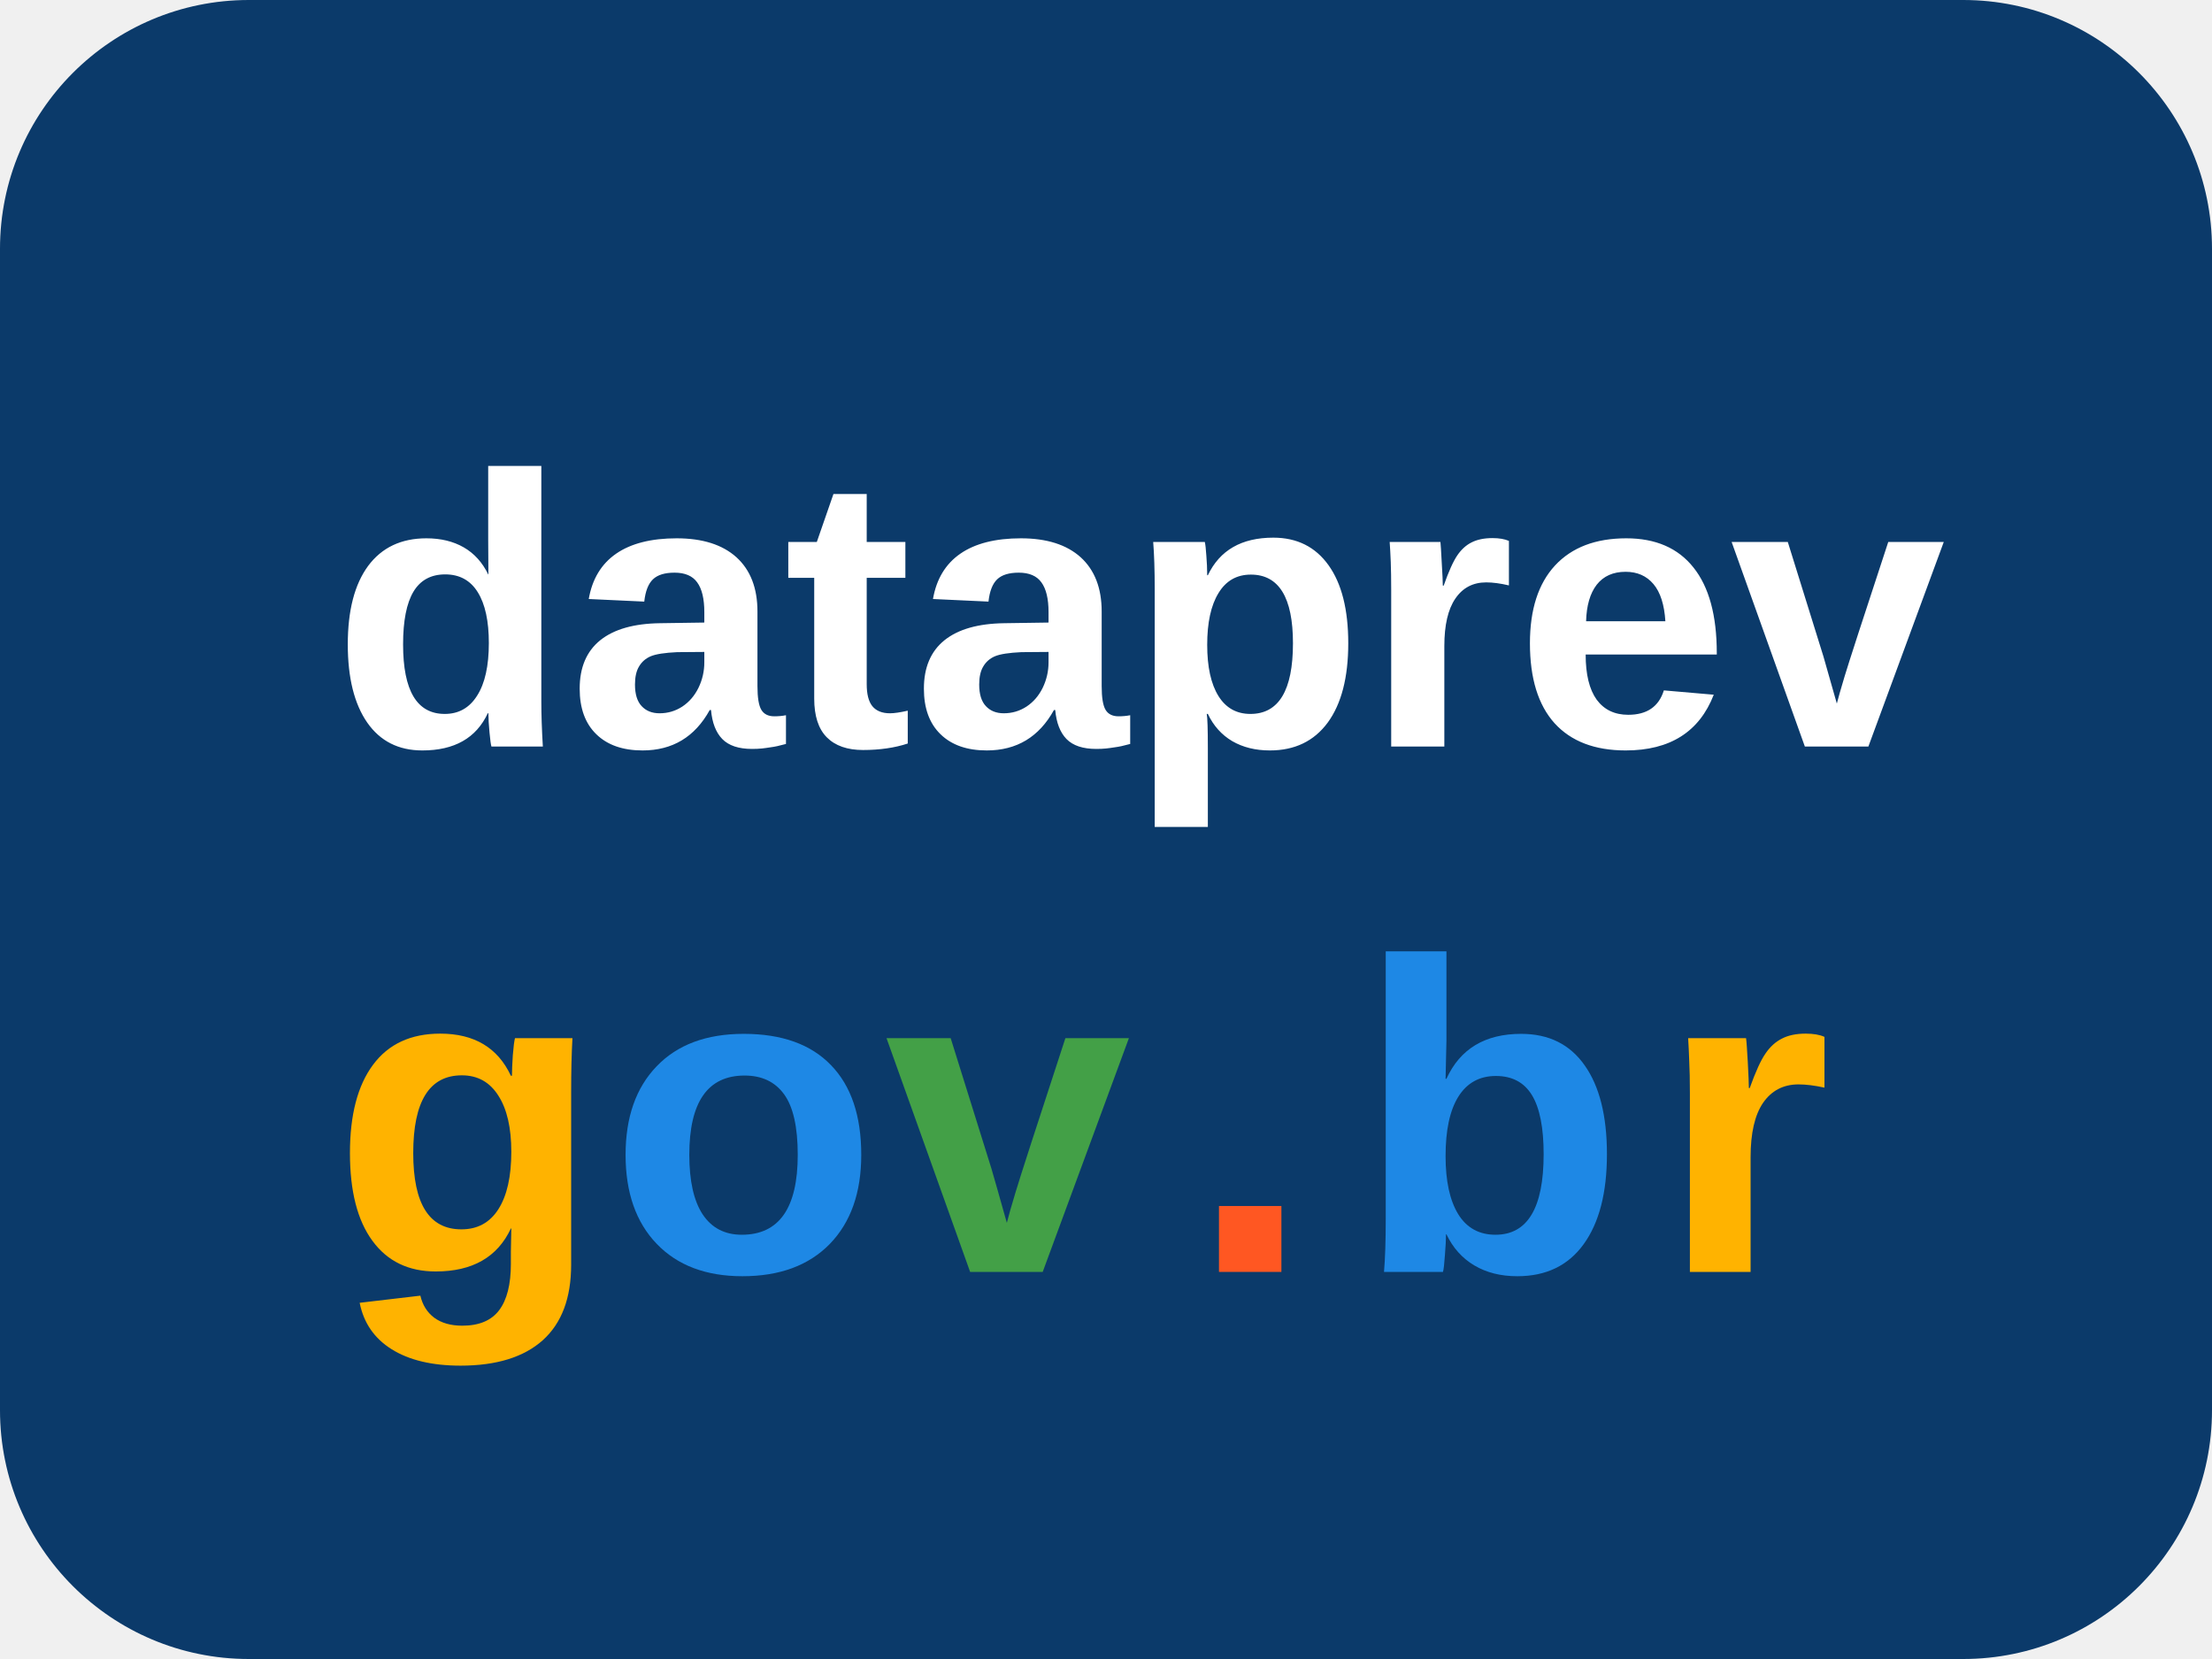
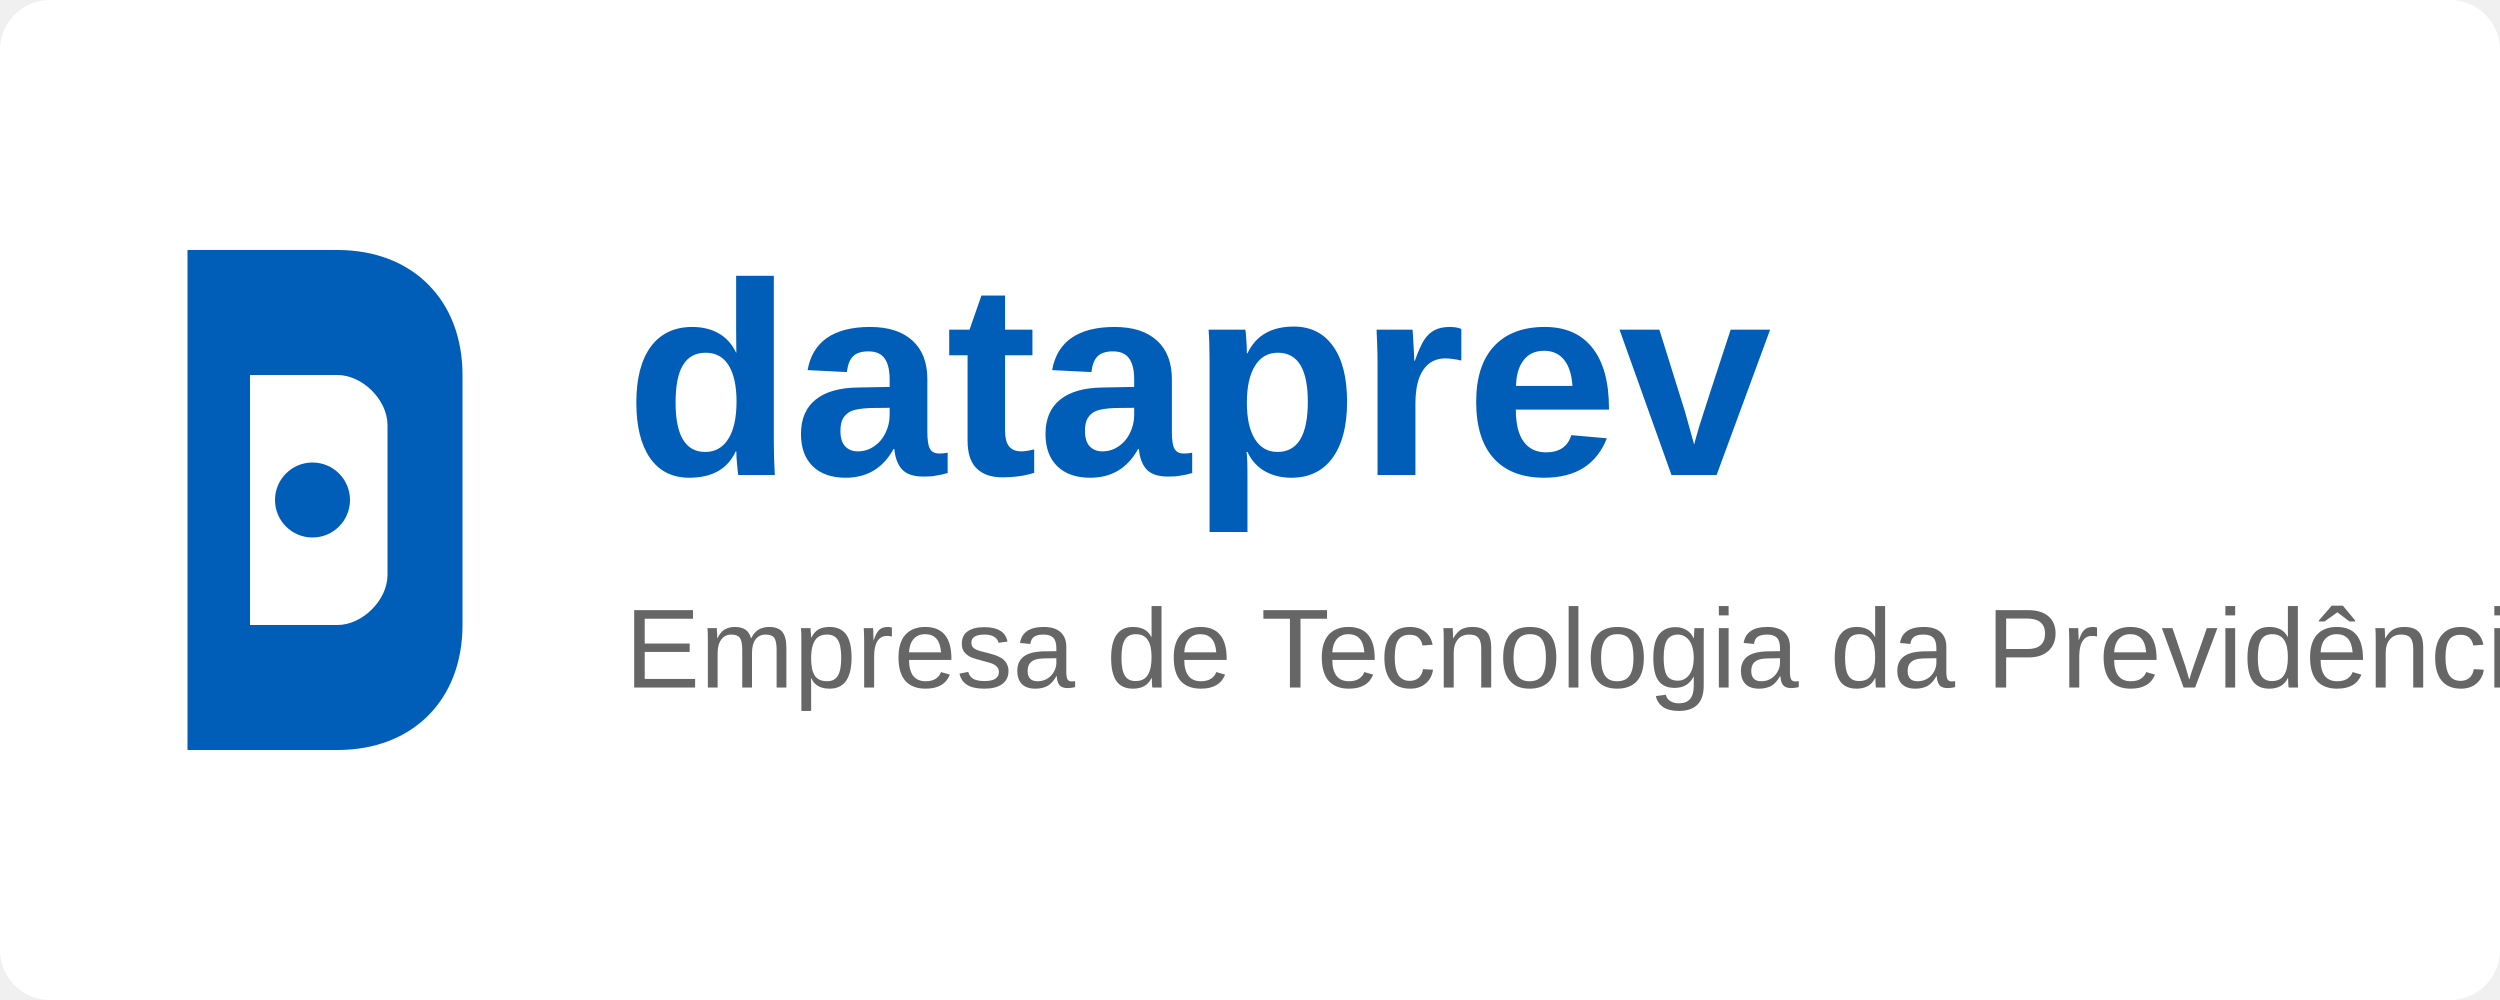
- <svg xmlns="http://www.w3.org/2000/svg" viewBox="0 0 160 120" role="img" aria-labelledby="title desc">
-   <rect width="160" height="120" rx="18" fill="#0b3a6a" />
-   <g font-family="'Segoe UI', Arial, sans-serif" font-weight="700" font-size="28" fill="#fff">
-     <text x="24" y="54">dataprev</text>
+ <svg xmlns="http://www.w3.org/2000/svg" viewBox="0 0 200 80" role="img" aria-labelledby="dataprev-title dataprev-desc">
+   <rect width="200" height="80" rx="4" fill="#FFFFFF" />
+   <g transform="translate(15, 20)">
+     <path d="M0,0 L12,0 C18,0 22,4 22,10 L22,30 C22,36 18,40 12,40 L0,40 Z" fill="#005EB8" />
+     <path d="M5,10 L12,10 C14,10 16,12 16,14 L16,26 C16,28 14,30 12,30 L5,30 Z" fill="#FFFFFF" />
+     <circle cx="10" cy="20" r="3" fill="#005EB8" />
  </g>
-   <g font-family="'Segoe UI', Arial, sans-serif" font-weight="700" font-size="32">
-     <text x="24" y="92" fill="#ffb300">g</text>
-     <text x="44" y="92" fill="#1e88e5">o</text>
-     <text x="64" y="92" fill="#43a047">v</text>
-     <text x="86" y="92" fill="#ff5722">.</text>
-     <text x="98" y="92" fill="#1e88e5">b</text>
-     <text x="120" y="92" fill="#ffb300">r</text>
+   <g font-family="Arial, Helvetica, sans-serif">
+     <text x="50" y="38" font-size="22" font-weight="700" fill="#005EB8">dataprev</text>
+     <text x="50" y="55" font-size="9" font-weight="400" fill="#666666">Empresa de Tecnologia da Previdência</text>
  </g>
</svg>
